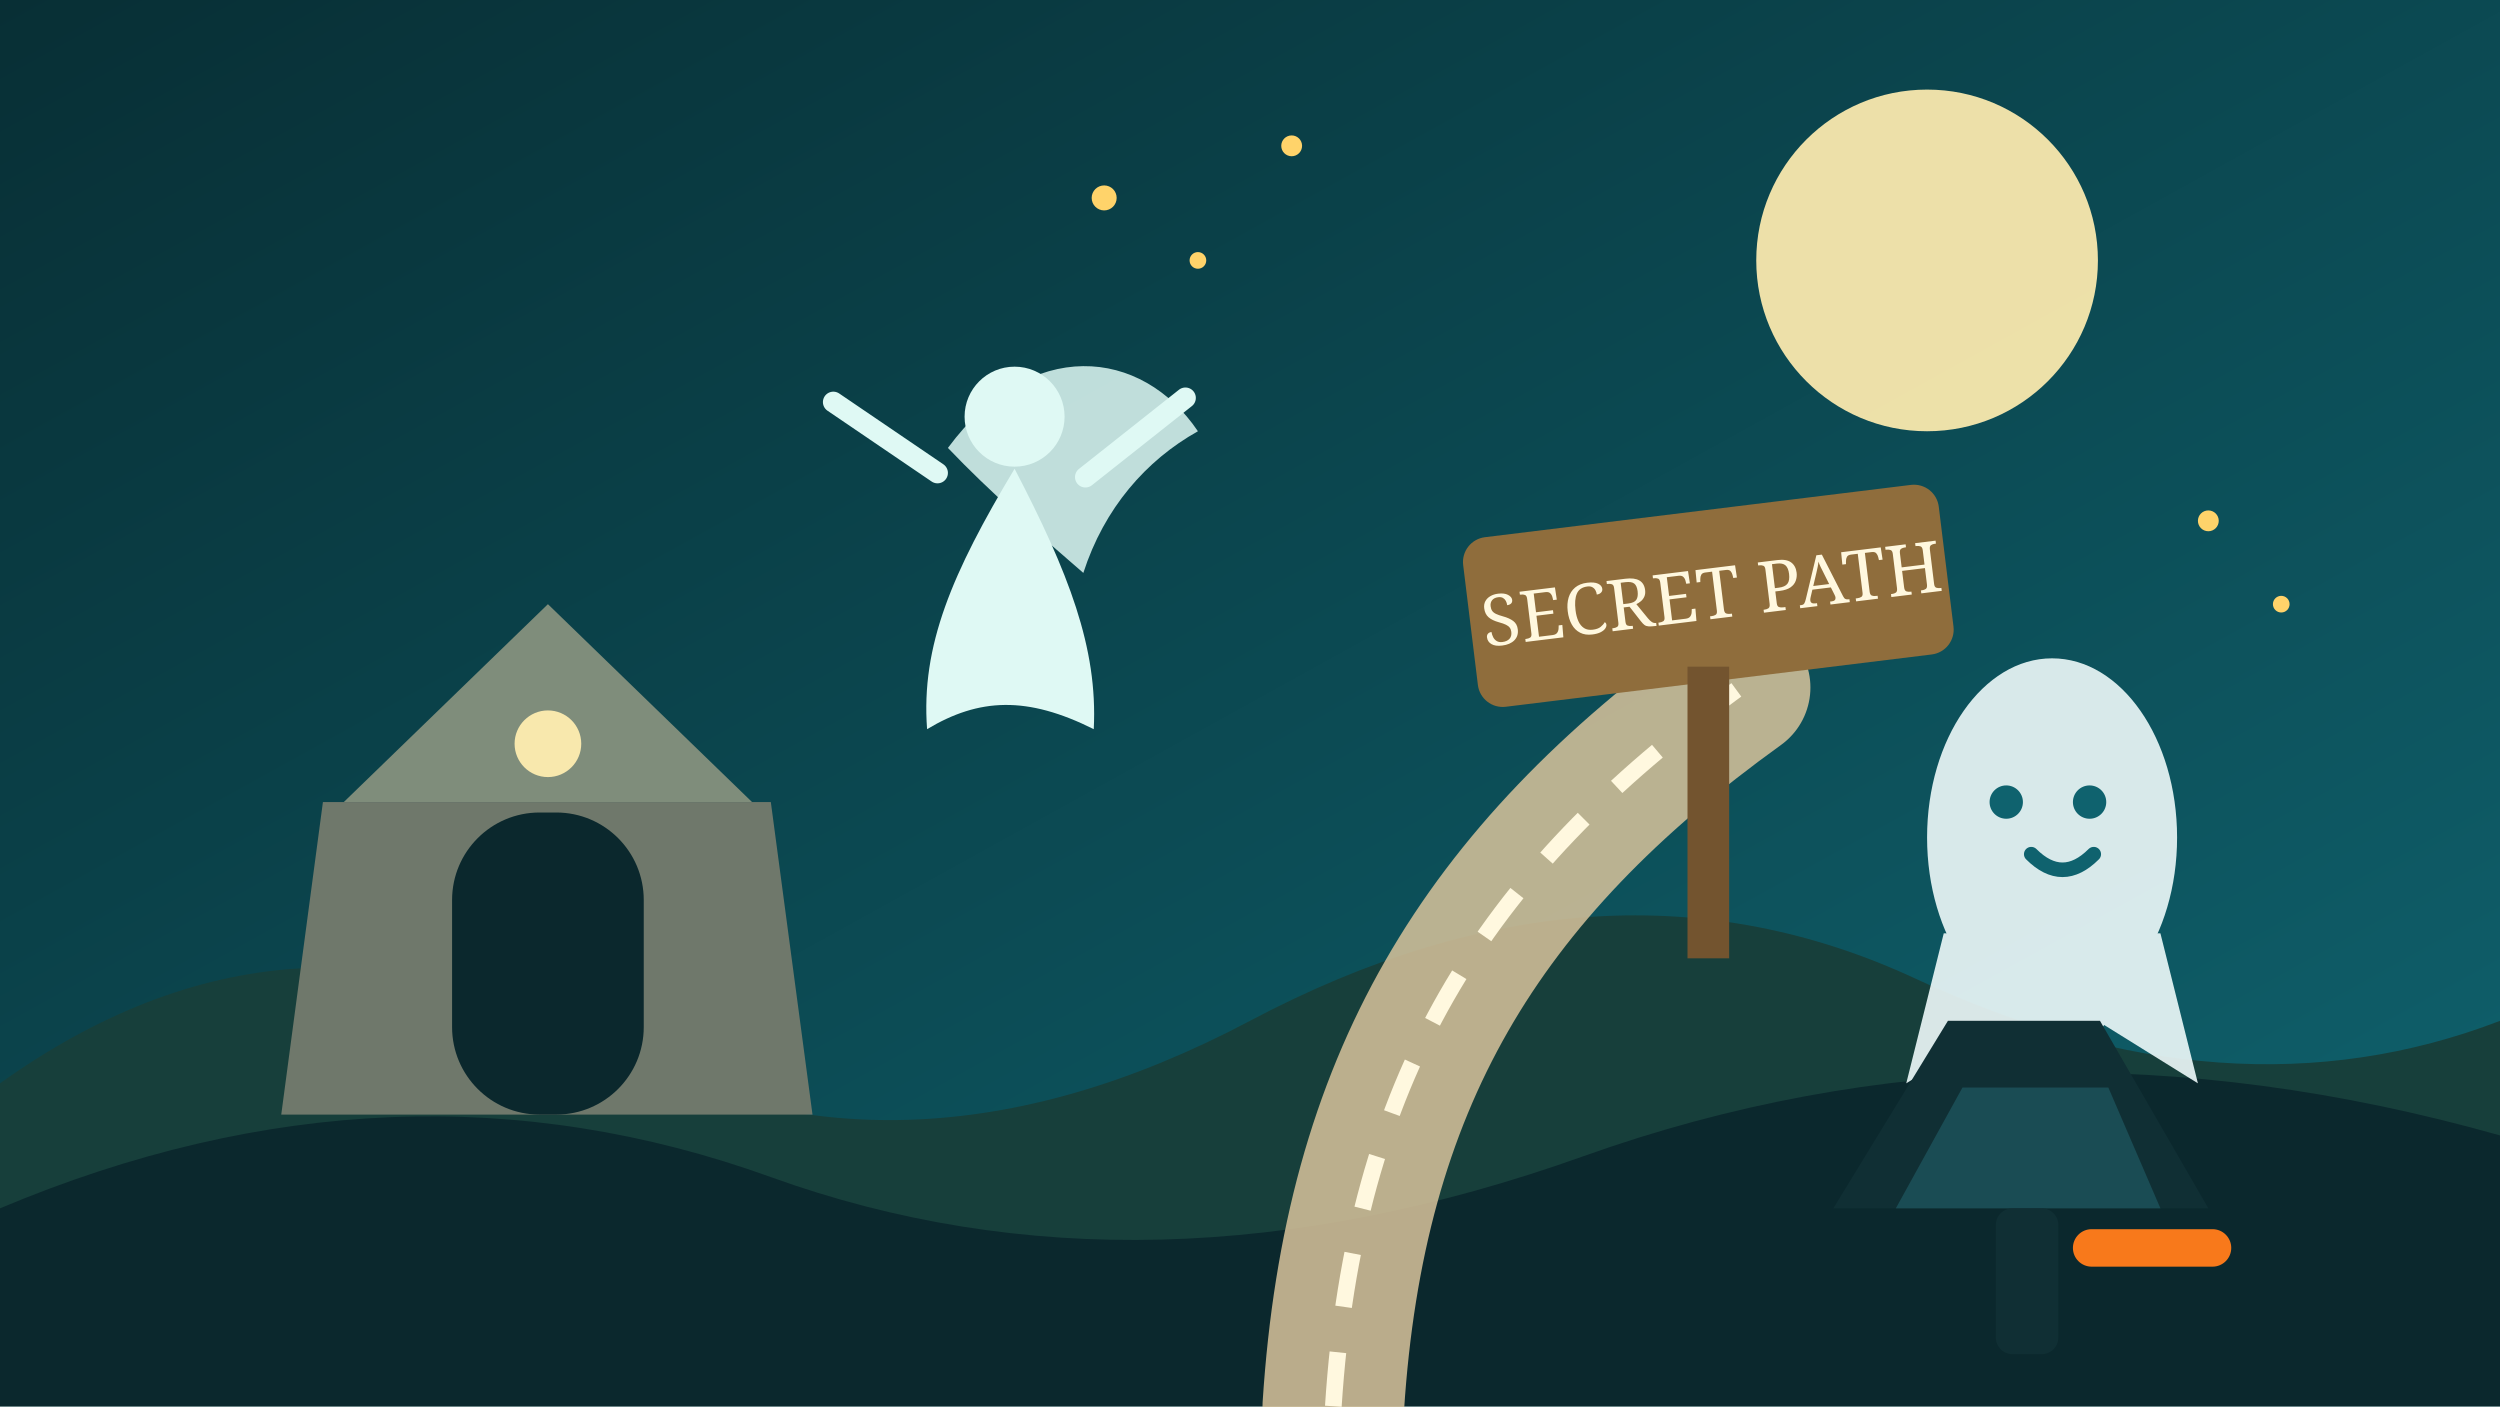
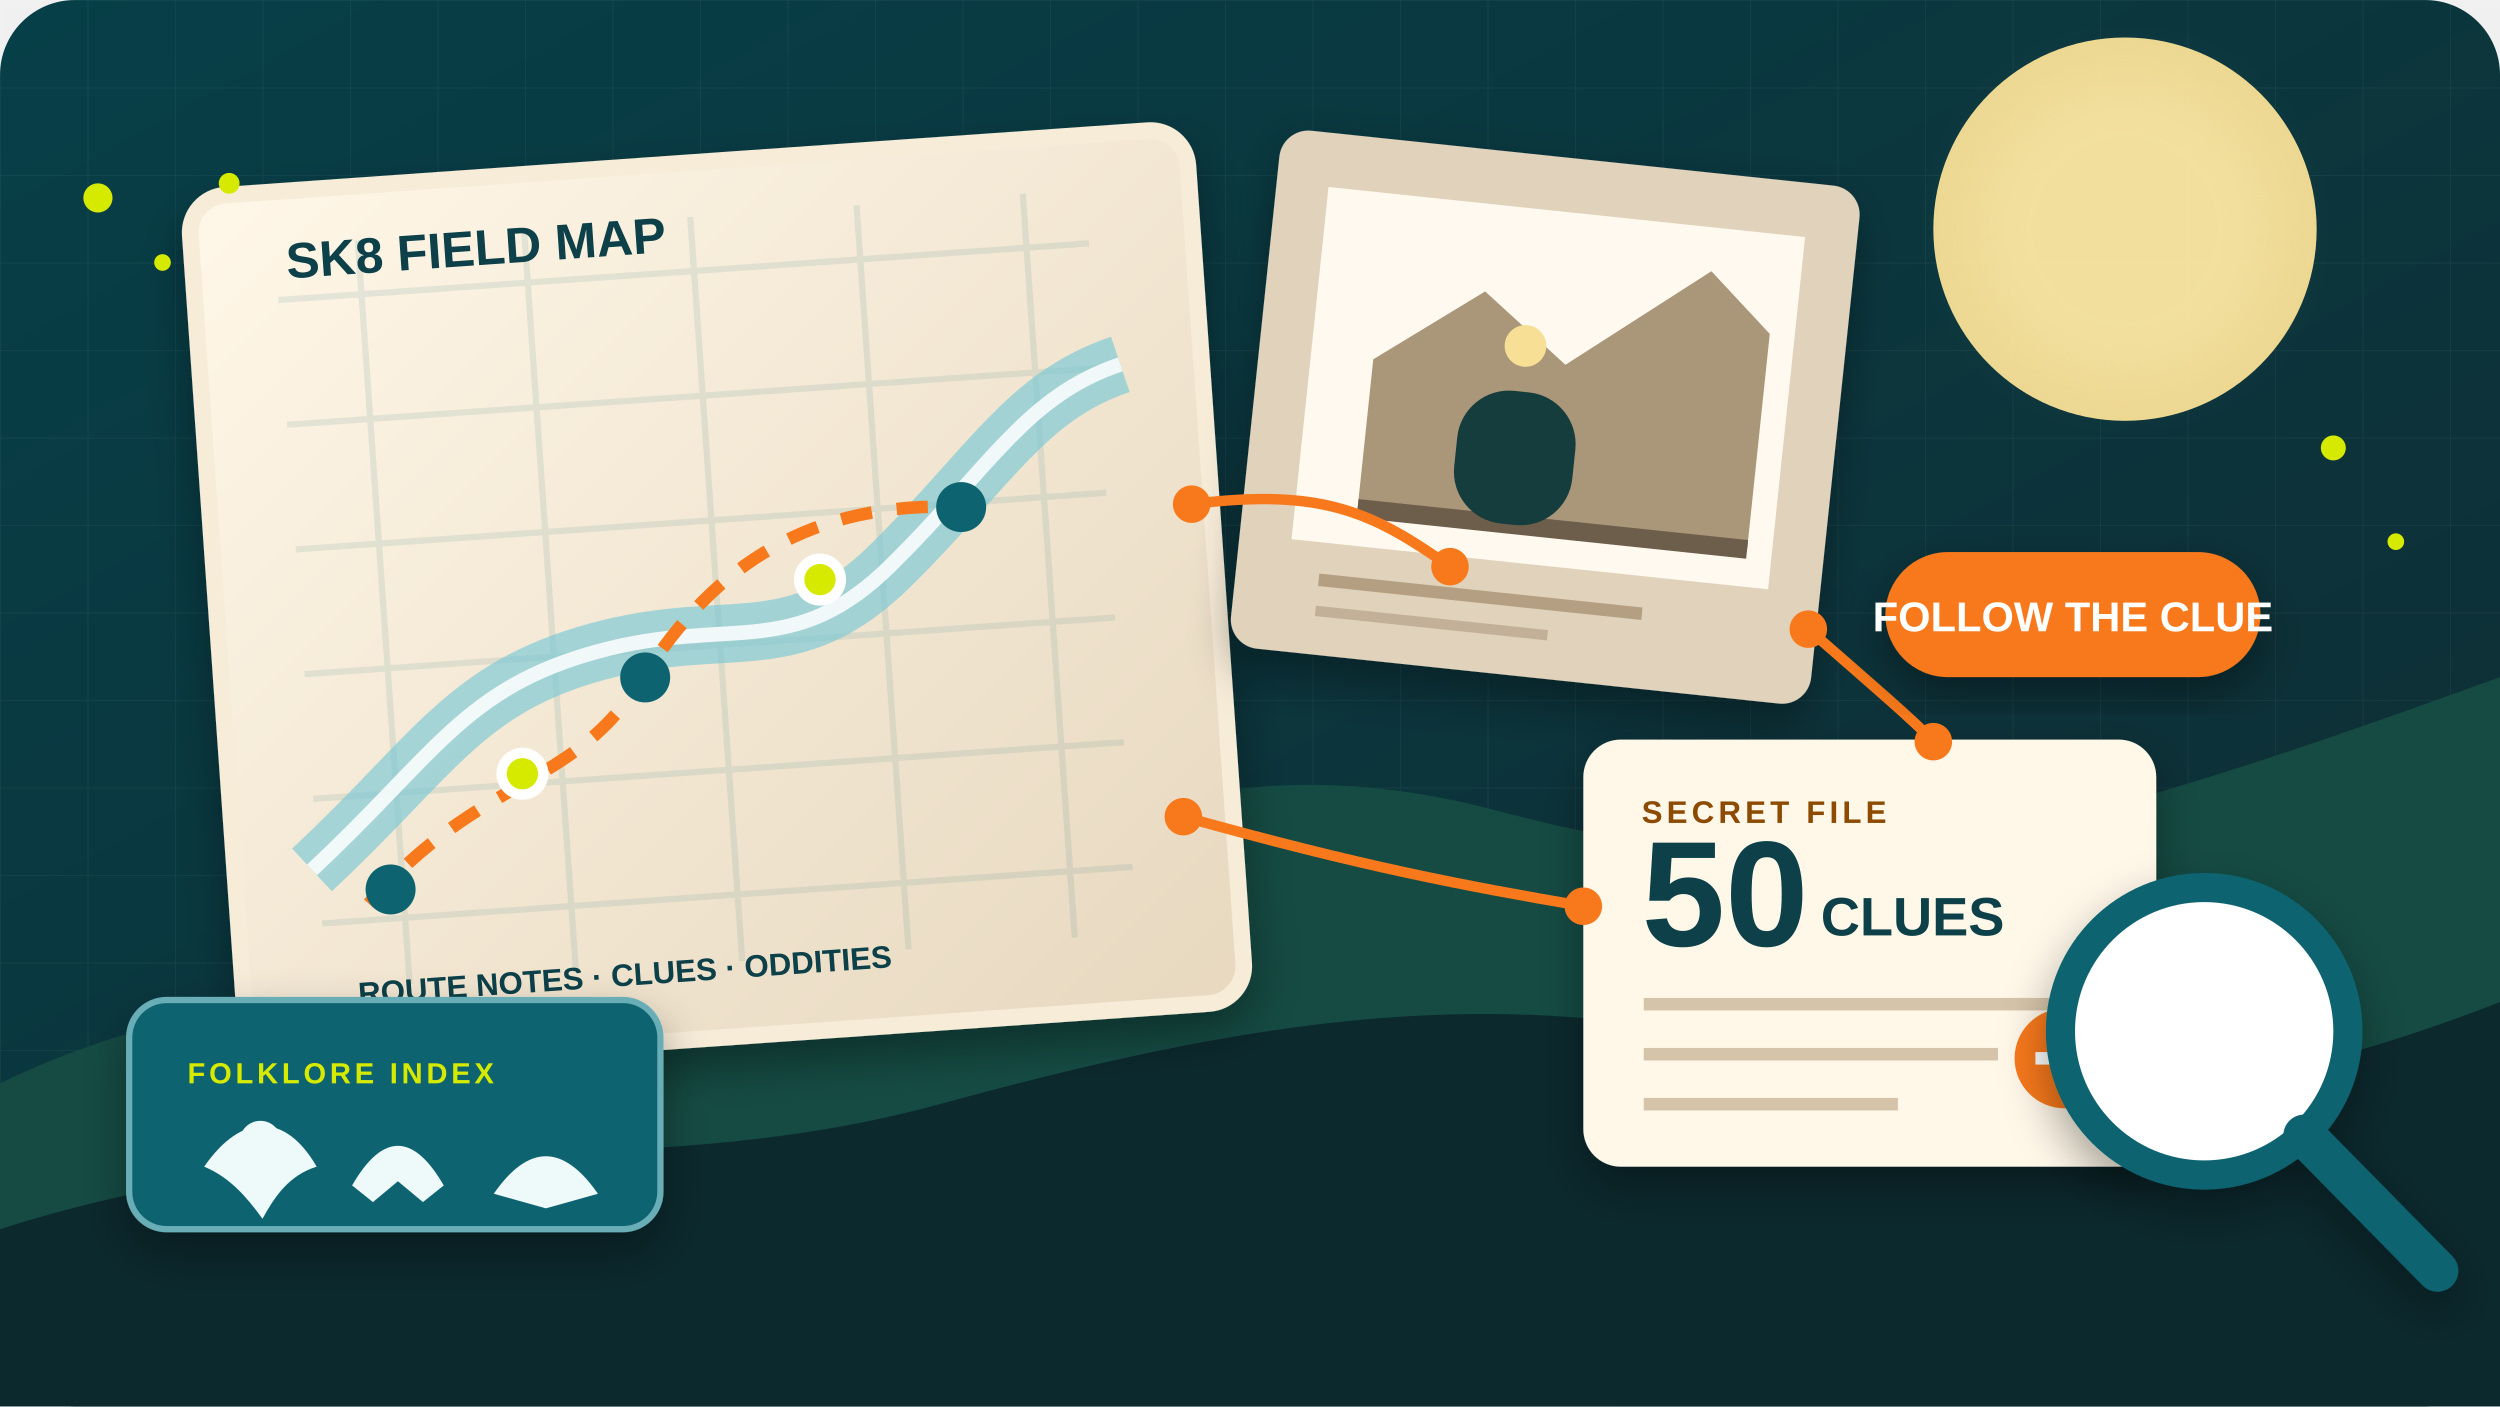
- <svg xmlns="http://www.w3.org/2000/svg" viewBox="0 0 1200 675">
+ <svg xmlns="http://www.w3.org/2000/svg" viewBox="0 0 1200 675" role="img" aria-labelledby="t d">
  <defs>
-     <linearGradient id="night" x1="0" y1="0" x2="1" y2="1">
-       <stop stop-color="#082f35" />
-       <stop offset="1" stop-color="#0f6470" />
+     <linearGradient id="bg" x1="0" y1="0" x2="1" y2="1">
+       <stop stop-color="#073f48" />
+       <stop offset="1" stop-color="#102b31" />
    </linearGradient>
+     <linearGradient id="paper" x1="0" y1="0" x2="1" y2="1">
+       <stop stop-color="#fff7e8" />
+       <stop offset="1" stop-color="#e7d8bf" />
+     </linearGradient>
+     <pattern id="grid" width="42" height="42" patternUnits="userSpaceOnUse">
+       <path d="M42 0H0V42" fill="none" stroke="#fff" stroke-opacity=".045" stroke-width="1" />
+     </pattern>
+     <filter id="shadow" x="-30%" y="-30%" width="160%" height="160%">
+       <feDropShadow dx="0" dy="10" stdDeviation="11" flood-color="#000" flood-opacity=".35" />
+     </filter>
+     <filter id="soft" x="-30%" y="-30%" width="160%" height="160%">
+       <feGaussianBlur stdDeviation="12" />
+     </filter>
  </defs>
-   <rect width="1200" height="675" fill="url(#night)" />
-   <circle cx="925" cy="125" r="82" fill="#f8e8ad" opacity=".95" />
-   <path d="M0 520 Q140 420 285 500 T600 490 T920 470 T1200 490 V675 H0Z" fill="#173f3b" />
-   <path d="M0 580 Q190 500 370 565 T760 555 T1200 545 V675 H0Z" fill="#0b282d" />
-   <path d="M640 675 C650 520 710 420 835 330" fill="none" stroke="#d8c39b" stroke-width="68" stroke-linecap="round" opacity=".85" />
-   <path d="M640 675 C650 520 710 420 835 330" fill="none" stroke="#fff8df" stroke-width="8" stroke-dasharray="26 22" />
-   <g transform="translate(135 245)">
-     <path d="M0 290h255l-20-150H20z" fill="#6f786b" />
-     <path d="M30 140L128 45l98 95" fill="#7f8d7b" />
-     <rect x="82" y="145" width="92" height="145" rx="42" fill="#0b282d" />
-     <circle cx="128" cy="112" r="16" fill="#f8e8ad" />
+   <rect width="1200" height="675" rx="36" fill="url(#bg)" />
+   <rect width="1200" height="675" fill="url(#grid)" />
+   <circle cx="1020" cy="110" r="92" fill="#f7df96" opacity=".96" />
+   <circle cx="1020" cy="110" r="72" fill="#fff2bd" opacity=".28" filter="url(#soft)" />
+   <path d="M0 520C135 455 238 490 360 455s203-107 358-66 240 24 482-64v350H0Z" fill="#154b43" />
+   <path d="M0 590C172 535 301 571 451 530s269-60 406-25 232 19 343-24v194H0Z" fill="#0c292e" />
+   <g filter="url(#shadow)" transform="rotate(-4 340 300)">
+     <rect x="105" y="78" width="480" height="420" rx="18" fill="url(#paper)" stroke="#f7ecd8" stroke-width="8" />
+     <path d="M145 130h390M145 190h390M145 250h390M145 310h390M145 370h390M145 430h390M185 104v358M265 104v358M345 104v358M425 104v358M505 104v358" stroke="#0f6470" stroke-opacity=".1" stroke-width="3" />
+     <path d="M142 404C205 353 221 322 286 309s93 12 144-32 70-76 116-88" fill="none" stroke="#7ac8d5" stroke-width="28" opacity=".65" />
+     <path d="M142 404C205 353 221 322 286 309s93 12 144-32 70-76 116-88" fill="none" stroke="#fff" stroke-width="7" opacity=".85" />
+     <path d="M168 422C228 363 269 375 307 323s87-79 158-71" fill="none" stroke="#f8791b" stroke-width="6" stroke-dasharray="15 12" />
+     <g fill="#0f6470">
+       <circle cx="179" cy="416" r="12" />
+       <circle cx="308" cy="323" r="12" />
+       <circle cx="465" cy="252" r="12" />
+     </g>
+     <g fill="#d6ea00" stroke="#fff" stroke-width="5">
+       <circle cx="246" cy="365" r="10" />
+       <circle cx="395" cy="282" r="10" />
+     </g>
+     <g font-family="Arial,sans-serif" font-weight="900" fill="#073f48">
+       <text x="150" y="120" font-size="24">SK8 FIELD MAP</text>
+       <text x="160" y="470" font-size="15">ROUTE NOTES · CLUES · ODDITIES</text>
+     </g>
  </g>
-   <g transform="translate(395 135)" fill="#dff9f4">
-     <path d="M60 80c40-54 93-48 120-8-25 14-45 37-55 68-22-19-45-39-65-60z" opacity=".85" />
-     <circle cx="92" cy="65" r="24" />
-     <path d="M92 90c-30 50-45 85-42 125 25-15 48-16 80 0 2-39-12-75-38-125z" />
-     <path d="M55 92L5 58M126 94l48-38" stroke="#dff9f4" stroke-width="10" stroke-linecap="round" />
+   <g filter="url(#shadow)" transform="rotate(6 710 215)">
+     <rect x="600" y="72" width="280" height="250" rx="14" fill="#e1d2bc" />
+     <rect x="625" y="98" width="230" height="170" fill="#fff9ef" />
+     <path d="M655 250V178l50-38 42 31 65-52 31 27v104" fill="#aa9679" />
+     <path d="M655 250h188" stroke="#6d5d4b" stroke-width="9" />
+     <rect x="699" y="186" width="57" height="64" rx="25" fill="#173c3d" />
+     <circle cx="727" cy="164" r="10" fill="#f7df96" />
+     <path d="M640 286h156" stroke="#b49f82" stroke-width="6" />
+     <path d="M640 301h112" stroke="#c2b198" stroke-width="5" />
  </g>
-   <g transform="translate(915 330)" fill="#eefafa" opacity=".9">
-     <ellipse cx="70" cy="72" rx="60" ry="86" />
-     <circle cx="48" cy="55" r="8" fill="#0f6470" />
-     <circle cx="88" cy="55" r="8" fill="#0f6470" />
-     <path d="M60 80q15 15 30 0" fill="none" stroke="#0f6470" stroke-width="7" stroke-linecap="round" />
-     <path d="M18 118L0 190l45-28 25 34 25-34 45 28-18-72" />
+   <g filter="url(#shadow)" transform="translate(760 355)">
+     <rect width="275" height="205" rx="18" fill="#fff7e8" />
+     <text x="28" y="40" font-family="Arial,sans-serif" font-size="15" font-weight="900" fill="#8c4b00" letter-spacing="2">SECRET FILE</text>
+     <text x="28" y="99" font-family="Arial,sans-serif" font-size="72" font-weight="900" fill="#073f48">50</text>
+     <text x="114" y="94" font-family="Arial,sans-serif" font-size="26" font-weight="900" fill="#073f48">CLUES</text>
+     <path d="M29 127h214" stroke="#d5c4a9" stroke-width="6" />
+     <path d="M29 151h170" stroke="#d5c4a9" stroke-width="6" />
+     <path d="M29 175h122" stroke="#d5c4a9" stroke-width="6" />
+     <circle cx="231" cy="153" r="24" fill="#f8791b" />
+     <path d="M231 139v28M217 153h28" stroke="#fff" stroke-width="6" />
  </g>
-   <g transform="translate(880 470)">
-     <path d="M0 110h180L128 20H55z" fill="#102f34" />
-     <path d="M30 110l32-58h70l25 58" fill="#1a4c54" />
-     <rect x="78" y="110" width="30" height="70" rx="8" fill="#102f34" />
-     <rect x="115" y="120" width="76" height="18" rx="9" fill="#f8791b" />
+   <g filter="url(#shadow)" transform="translate(62 480)">
+     <rect width="255" height="110" rx="18" fill="#0f6470" stroke="#69aeb6" stroke-width="3" />
+     <text x="28" y="40" font-family="Arial,sans-serif" font-size="14" font-weight="900" fill="#d6ea00" letter-spacing="1.8">FOLKLORE INDEX</text>
+     <g fill="#eefafa">
+       <path d="M36 80c18-26 39-26 54 0-13 4-20 14-26 25-8-11-16-20-28-25z" />
+       <circle cx="63" cy="68" r="10" />
+       <path d="M107 89q22-38 44 0l-10 8-12-10-12 10z" />
+       <path d="M175 93q25-36 50 0l-25 7z" />
+     </g>
  </g>
-   <g transform="translate(705 165)">
-     <rect x="0" y="80" width="230" height="82" rx="12" fill="#8f6d3c" transform="rotate(-7 115 121)" />
-     <text x="118" y="132" text-anchor="middle" font-family="Georgia" font-size="34" fill="#fff8df" transform="rotate(-7 118 132)">SECRET PATH</text>
-     <rect x="105" y="155" width="20" height="140" fill="#73542f" />
+   <g stroke="#f8791b" stroke-width="5" fill="none">
+     <path d="M572 242C635 234 659 246 696 272" />
+     <path d="M568 392C654 416 702 425 760 435" />
+     <path d="M868 302C900 330 920 347 928 356" />
  </g>
-   <g fill="#ffd36a">
-     <circle cx="530" cy="95" r="6" />
-     <circle cx="575" cy="125" r="4" />
-     <circle cx="620" cy="70" r="5" />
-     <circle cx="1060" cy="250" r="5" />
-     <circle cx="1095" cy="290" r="4" />
+   <g fill="#f8791b">
+     <circle cx="572" cy="242" r="9" />
+     <circle cx="696" cy="272" r="9" />
+     <circle cx="568" cy="392" r="9" />
+     <circle cx="760" cy="435" r="9" />
+     <circle cx="868" cy="302" r="9" />
+     <circle cx="928" cy="356" r="9" />
+   </g>
+   <g filter="url(#shadow)">
+     <circle cx="1058" cy="495" r="69" fill="#fff" stroke="#0f6470" stroke-width="14" />
+     <path d="m1106 545 64 65" stroke="#0f6470" stroke-width="20" stroke-linecap="round" />
+   </g>
+   <g transform="translate(905 265)" filter="url(#shadow)">
+     <rect width="180" height="60" rx="30" fill="#f8791b" />
+     <text x="90" y="38" text-anchor="middle" font-family="Arial,sans-serif" font-size="20" font-weight="900" fill="#fff">FOLLOW THE CLUE</text>
+   </g>
+   <g fill="#d6ea00">
+     <circle cx="47" cy="95" r="7" />
+     <circle cx="78" cy="126" r="4" />
+     <circle cx="110" cy="88" r="5" />
+     <circle cx="1120" cy="215" r="6" />
+     <circle cx="1150" cy="260" r="4" />
  </g>
</svg>
